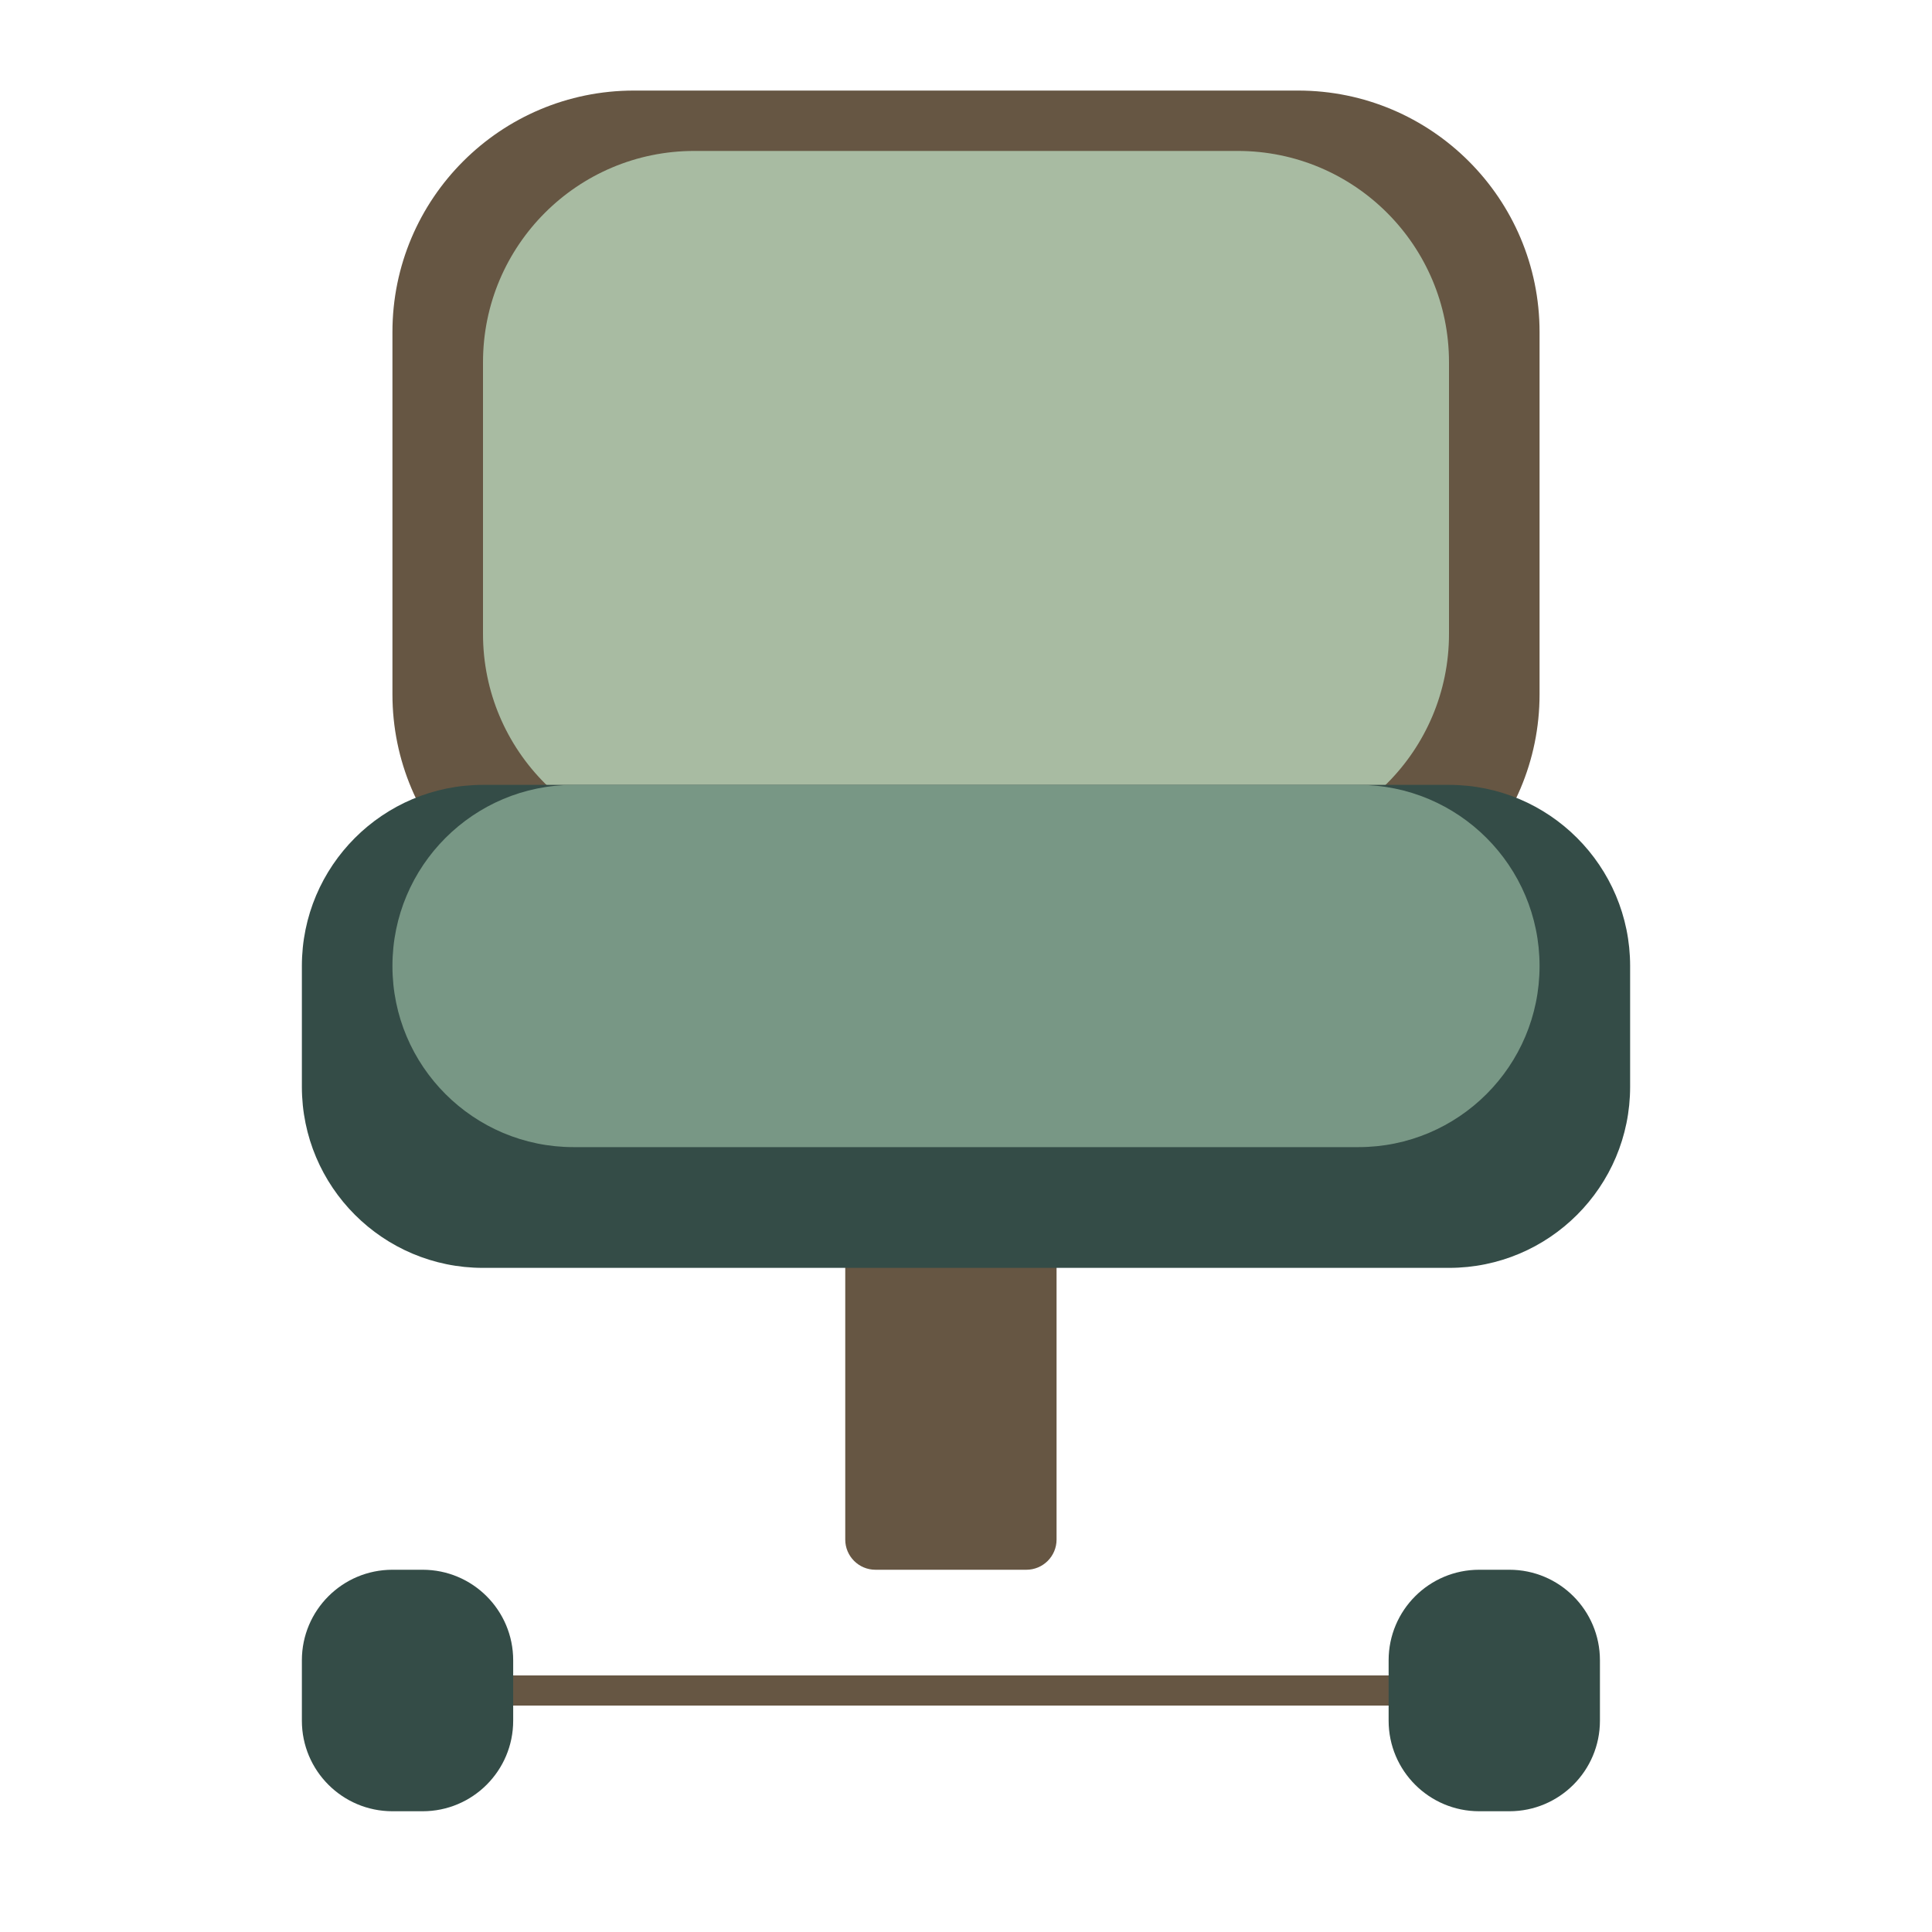
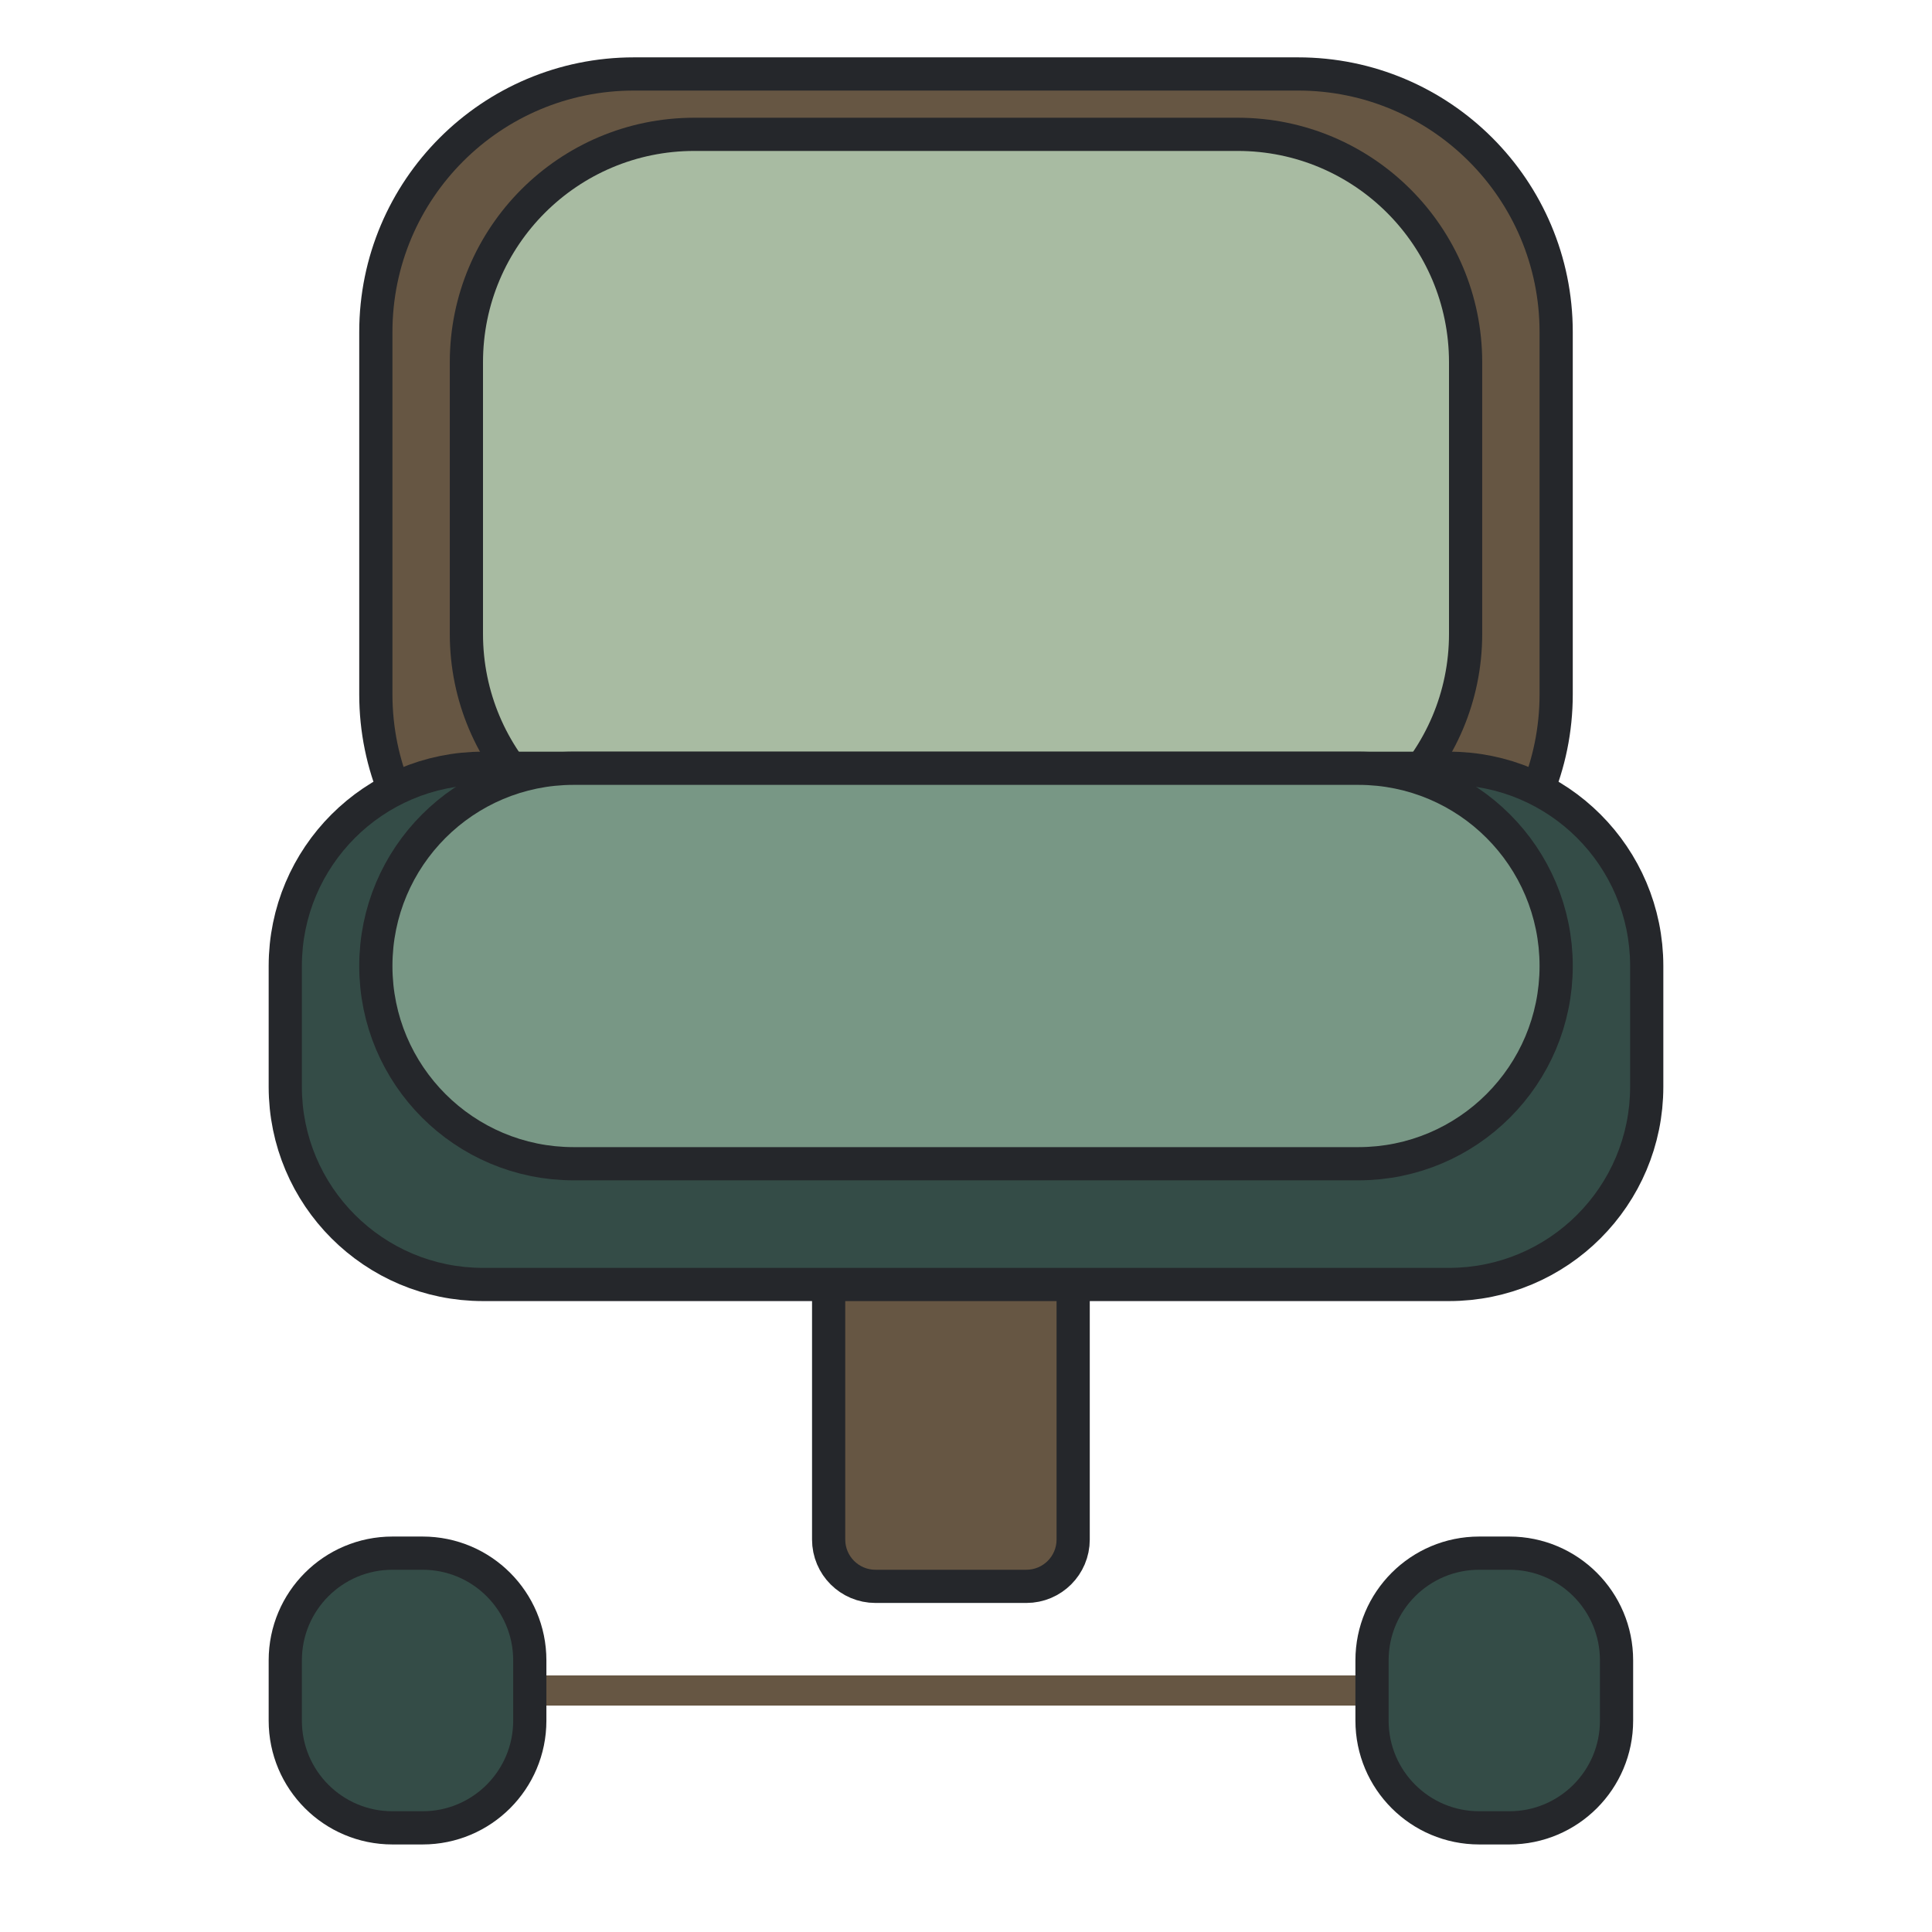
<svg xmlns="http://www.w3.org/2000/svg" width="64" height="64" viewBox="0 0 64 64">
-   <g stroke-linejoin="round">
+   <g stroke="#25272b" stroke-width="2.2" stroke-linejoin="round" paint-order="stroke fill">
    <rect x="28" y="37" width="7" height="15" rx="1" fill="#665643" />
    <path d="M12 56L51 56" stroke="#665643" stroke-width="1" />
    <rect x="10" y="52" width="7" height="8" rx="3" fill="#344c47" />
    <rect x="46" y="52" width="7" height="8" rx="3" fill="#344c47" />
    <rect x="13" y="3" width="38" height="28" rx="8" fill="#665643" />
    <rect x="16" y="5" width="32" height="23" rx="7" fill="#a8bba2" />
    <rect x="10" y="26" width="44" height="16" rx="6" fill="#344c47" />
    <rect x="13" y="26" width="38" height="12" rx="6" fill="#789785" />
  </g>
</svg>
